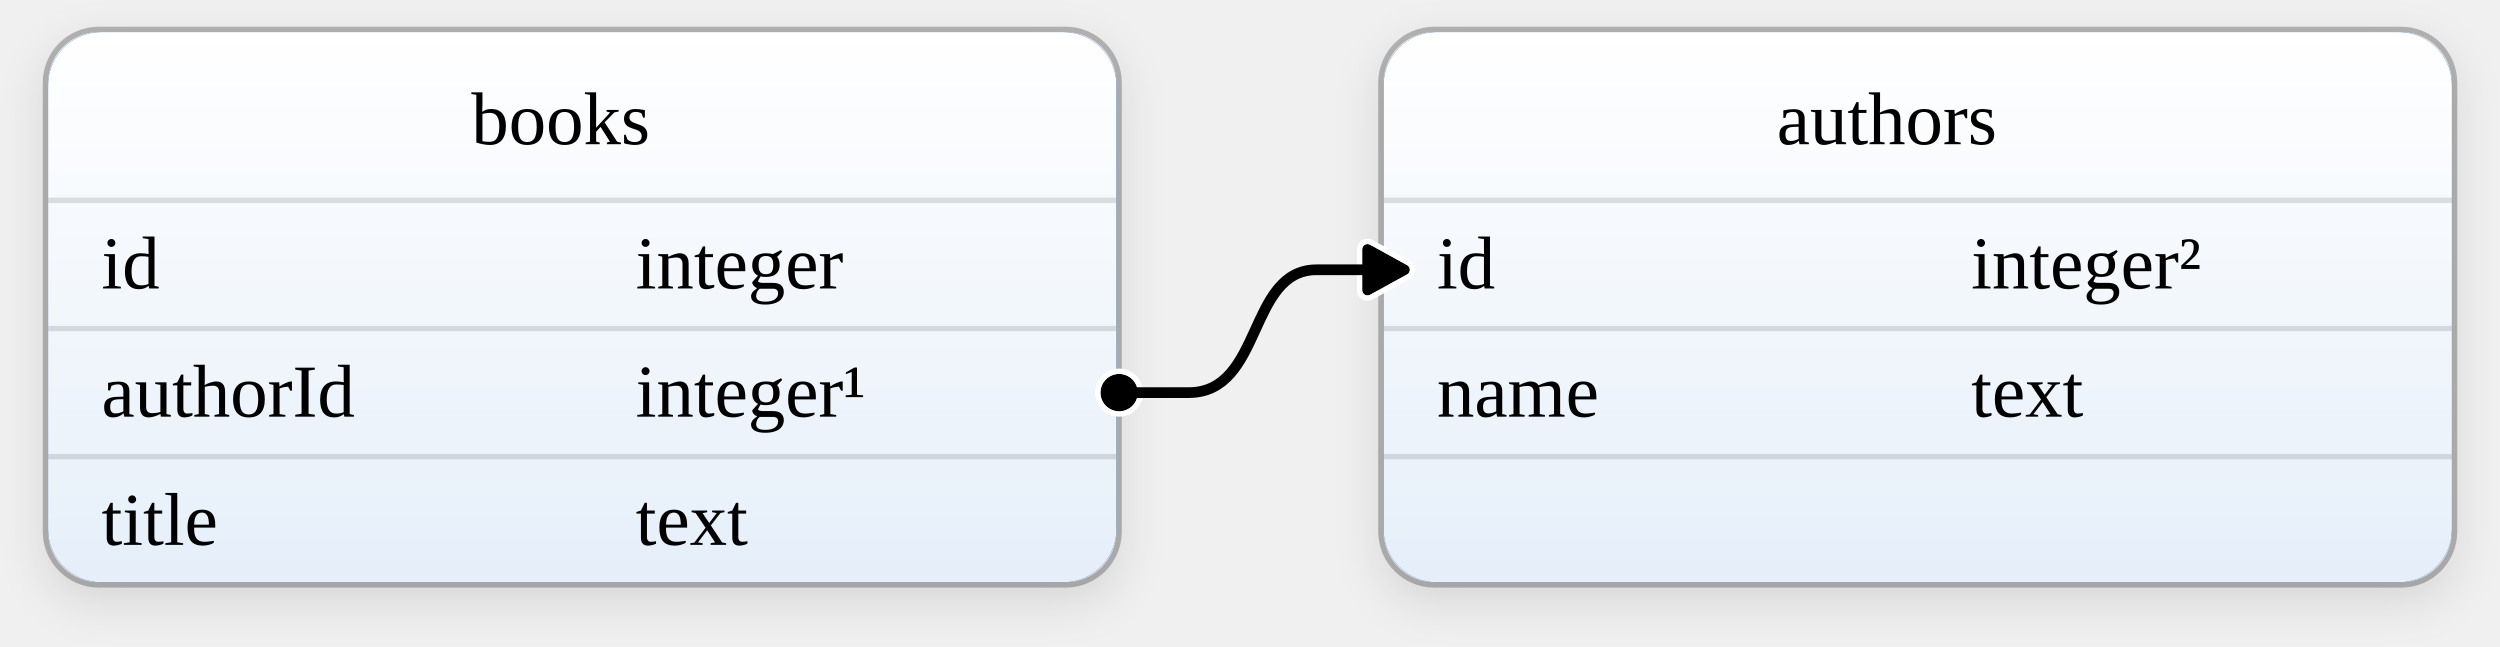
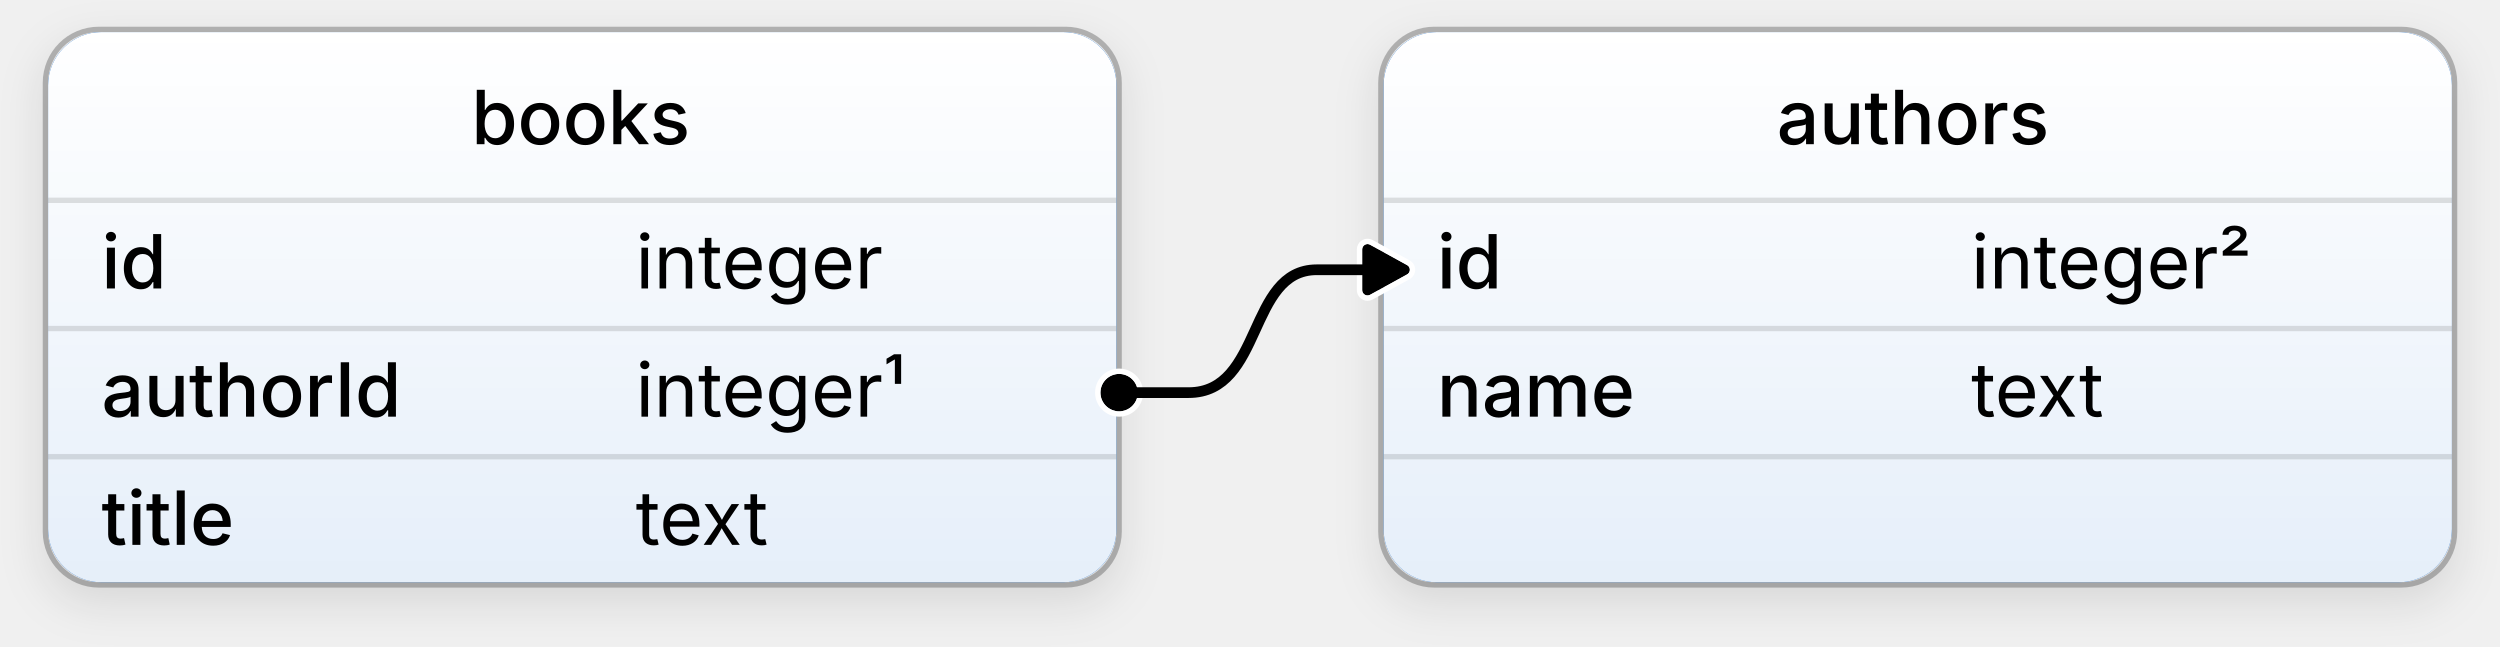
<svg xmlns="http://www.w3.org/2000/svg" xmlns:xlink="http://www.w3.org/1999/xlink" width="468px" height="121px" viewBox="0 0 468 121" version="1.1">
  <defs>
    <linearGradient x1="50%" y1="100%" x2="50%" y2="1.41638472e-14%" id="linearGradient-1">
      <stop stop-color="#FFFFFF" stop-opacity="0.9" offset="0%" />
      <stop stop-color="#FFFFFF" offset="100%" />
    </linearGradient>
    <rect id="path-2" x="0" y="0" width="200" height="103" rx="10" />
    <filter x="-7.2%" y="-11.2%" width="114.5%" height="128.2%" filterUnits="objectBoundingBox" id="filter-4">
      <feMorphology radius="1" operator="dilate" in="SourceAlpha" result="shadowSpreadOuter1" />
      <feOffset dx="0" dy="3" in="shadowSpreadOuter1" result="shadowOffsetOuter1" />
      <feGaussianBlur stdDeviation="4" in="shadowOffsetOuter1" result="shadowBlurOuter1" />
      <feComposite in="shadowBlurOuter1" in2="SourceAlpha" operator="out" result="shadowBlurOuter1" />
      <feColorMatrix values="0 0 0 0 0   0 0 0 0 0   0 0 0 0 0  0 0 0 0.1 0" type="matrix" in="shadowBlurOuter1" />
    </filter>
    <rect id="path-5" x="0" y="0" width="200" height="103" rx="10" />
    <filter x="-7.2%" y="-11.2%" width="114.5%" height="128.2%" filterUnits="objectBoundingBox" id="filter-7">
      <feMorphology radius="1" operator="dilate" in="SourceAlpha" result="shadowSpreadOuter1" />
      <feOffset dx="0" dy="3" in="shadowSpreadOuter1" result="shadowOffsetOuter1" />
      <feGaussianBlur stdDeviation="4" in="shadowOffsetOuter1" result="shadowBlurOuter1" />
      <feComposite in="shadowBlurOuter1" in2="SourceAlpha" operator="out" result="shadowBlurOuter1" />
      <feColorMatrix values="0 0 0 0 0   0 0 0 0 0   0 0 0 0 0  0 0 0 0.1 0" type="matrix" in="shadowBlurOuter1" />
    </filter>
    <circle id="path-8" cx="200.5" cy="67.5" r="3.5" />
    <path d="M254.407,43.624 L247.482,39.815 L247.482,39.815 C246.998,39.549 246.39,39.725 246.124,40.209 C246.043,40.357 246,40.523 246,40.691 L246,48.309 L246,48.309 C246,48.861 246.448,49.309 247,49.309 C247.169,49.309 247.334,49.266 247.482,49.185 L254.407,45.376 L254.407,45.376 C254.891,45.11 255.067,44.502 254.801,44.018 C254.71,43.852 254.573,43.715 254.407,43.624 Z" id="path-9" />
  </defs>
  <g id="Page-1" stroke="none" stroke-width="1" fill="none" fill-rule="evenodd">
    <g id="BelongsToSchema" transform="translate(9, 6)">
      <g id="Table">
        <mask id="mask-3" fill="white">
          <use xlink:href="#path-2" />
        </mask>
        <g id="Rectangle">
          <use fill="black" fill-opacity="1" filter="url(#filter-4)" xlink:href="#path-2" />
          <use fill="#005CC5" fill-rule="evenodd" xlink:href="#path-2" />
          <use fill="url(#linearGradient-1)" fill-rule="evenodd" xlink:href="#path-2" />
          <rect stroke-opacity="0.25" stroke="#000000" stroke-width="1" x="-0.5" y="-0.5" width="201" height="104" rx="10" />
        </g>
        <g id="Field" mask="url(#mask-3)">
          <g transform="translate(0, 31)">
-             <text id="name" fill="none" font-size="14" font-weight="500">
+             <text id="name" fill="none" font-family="-apple-system,sans-serif" font-size="14" font-weight="500">
              <tspan x="10" y="17" fill="#000000">id</tspan>
            </text>
-             <text id="type" fill="none" font-size="14" font-weight="normal">
+             <text id="type" fill="none" font-family="-apple-system,sans-serif" font-size="14" font-weight="normal">
              <tspan x="110" y="17" fill="#000000">integer</tspan>
            </text>
            <rect id="Rectangle" fill-opacity="0.12" fill="#000000" fill-rule="evenodd" x="0" y="0" width="200" height="1" />
          </g>
        </g>
        <g id="Field" mask="url(#mask-3)">
          <g transform="translate(0, 55)">
-             <text id="name" fill="none" font-size="14" font-weight="500">
+             <text id="name" fill="none" font-family="-apple-system,sans-serif" font-size="14" font-weight="500">
              <tspan x="10" y="17" fill="#000000">authorId</tspan>
            </text>
-             <text id="type" fill="none" font-size="14" font-weight="normal">
+             <text id="type" fill="none" font-family="-apple-system,sans-serif" font-size="14" font-weight="normal">
              <tspan x="110" y="17" fill="#000000">integer¹</tspan>
            </text>
            <rect id="Rectangle" fill-opacity="0.12" fill="#000000" fill-rule="evenodd" x="0" y="0" width="200" height="1" />
          </g>
        </g>
        <g id="Field" mask="url(#mask-3)">
          <g transform="translate(0, 79)">
-             <text id="name" fill="none" font-size="14" font-weight="500">
+             <text id="name" fill="none" font-family="-apple-system,sans-serif" font-size="14" font-weight="500">
              <tspan x="10" y="17" fill="#000000">title</tspan>
            </text>
-             <text id="type" fill="none" font-size="14" font-weight="normal">
+             <text id="type" fill="none" font-family="-apple-system,sans-serif" font-size="14" font-weight="normal">
              <tspan x="110" y="17" fill="#000000">text</tspan>
            </text>
            <rect id="Rectangle" fill-opacity="0.12" fill="#000000" fill-rule="evenodd" x="0" y="0" width="200" height="1" />
          </g>
        </g>
-         <text id="books" mask="url(#mask-3)" font-size="14" font-weight="500" fill="#000000">
+         <text id="books" mask="url(#mask-3)" font-family="-apple-system,sans-serif" font-size="14" font-weight="500" fill="#000000">
          <tspan x="79.236" y="21">books</tspan>
        </text>
      </g>
      <g id="Table-Copy-2" transform="translate(250, 0)">
        <mask id="mask-6" fill="white">
          <use xlink:href="#path-5" />
        </mask>
        <g id="Rectangle">
          <use fill="black" fill-opacity="1" filter="url(#filter-7)" xlink:href="#path-5" />
          <use fill="#005CC5" fill-rule="evenodd" xlink:href="#path-5" />
          <use fill="url(#linearGradient-1)" fill-rule="evenodd" xlink:href="#path-5" />
          <rect stroke-opacity="0.25" stroke="#000000" stroke-width="1" x="-0.5" y="-0.5" width="201" height="104" rx="10" />
        </g>
        <g id="Field" mask="url(#mask-6)">
          <g transform="translate(0, 31)">
-             <text id="name" fill="none" font-size="14" font-weight="500">
+             <text id="name" fill="none" font-family="-apple-system,sans-serif" font-size="14" font-weight="500">
              <tspan x="10" y="17" fill="#000000">id</tspan>
            </text>
-             <text id="type" fill="none" font-size="14" font-weight="normal">
+             <text id="type" fill="none" font-family="-apple-system,sans-serif" font-size="14" font-weight="normal">
              <tspan x="110" y="17" fill="#000000">integer²</tspan>
            </text>
            <rect id="Rectangle" fill-opacity="0.12" fill="#000000" fill-rule="evenodd" x="0" y="0" width="200" height="1" />
          </g>
        </g>
        <g id="Field" mask="url(#mask-6)">
          <g transform="translate(0, 55)">
-             <text id="name" fill="none" font-size="14" font-weight="500">
+             <text id="name" fill="none" font-family="-apple-system,sans-serif" font-size="14" font-weight="500">
              <tspan x="10" y="17" fill="#000000">name</tspan>
            </text>
-             <text id="type" fill="none" font-size="14" font-weight="normal">
+             <text id="type" fill="none" font-family="-apple-system,sans-serif" font-size="14" font-weight="normal">
              <tspan x="110" y="17" fill="#000000">text</tspan>
            </text>
            <rect id="Rectangle" fill-opacity="0.12" fill="#000000" fill-rule="evenodd" x="0" y="0" width="200" height="1" />
          </g>
        </g>
        <g id="Field" mask="url(#mask-6)">
          <g transform="translate(0, 79)">
-             <text id="name" fill="none" font-size="14" font-weight="500" />
-             <text id="type" fill="none" font-size="14" font-weight="normal" />
+             <text id="name" fill="none" font-family="-apple-system,sans-serif" font-size="14" font-weight="500" />
+             <text id="type" fill="none" font-family="-apple-system,sans-serif" font-size="14" font-weight="normal" />
            <rect id="Rectangle" fill-opacity="0.12" fill="#000000" fill-rule="evenodd" x="0" y="0" width="200" height="1" />
          </g>
        </g>
-         <text id="authors" mask="url(#mask-6)" font-size="14" font-weight="500" fill="#000000">
+         <text id="authors" mask="url(#mask-6)" font-family="-apple-system,sans-serif" font-size="14" font-weight="500" fill="#000000">
          <tspan x="73.61" y="21">authors</tspan>
        </text>
      </g>
      <g id="Oval">
        <use fill="#000000" fill-rule="evenodd" xlink:href="#path-8" />
        <circle stroke="#FFFFFF" stroke-width="1" cx="200.5" cy="67.5" r="4" />
      </g>
      <g id="Path-3">
        <use fill="#000000" fill-rule="evenodd" xlink:href="#path-9" />
        <path stroke="#FFFFFF" stroke-width="1" d="M254.648,43.186 C254.897,43.323 255.102,43.528 255.239,43.777 C255.639,44.503 255.374,45.415 254.648,45.814 L247.723,49.623 C247.501,49.745 247.253,49.809 247,49.809 C246.172,49.809 245.5,49.137 245.5,48.309 L245.5,40.691 C245.5,40.439 245.564,40.19 245.686,39.968 C246.085,39.243 246.997,38.978 247.723,39.377 L254.648,43.186 Z" />
      </g>
      <path d="M199.5,67.5 C199.5,67.5 199.5,67.5 213.5,67.5 C227.5,67.5 224.5,44.5 237.5,44.5 C246.167,44.5 250.5,44.5 250.5,44.5" id="Path-2" stroke="#000000" stroke-width="2" stroke-linecap="round" stroke-linejoin="round" />
    </g>
  </g>
</svg>
